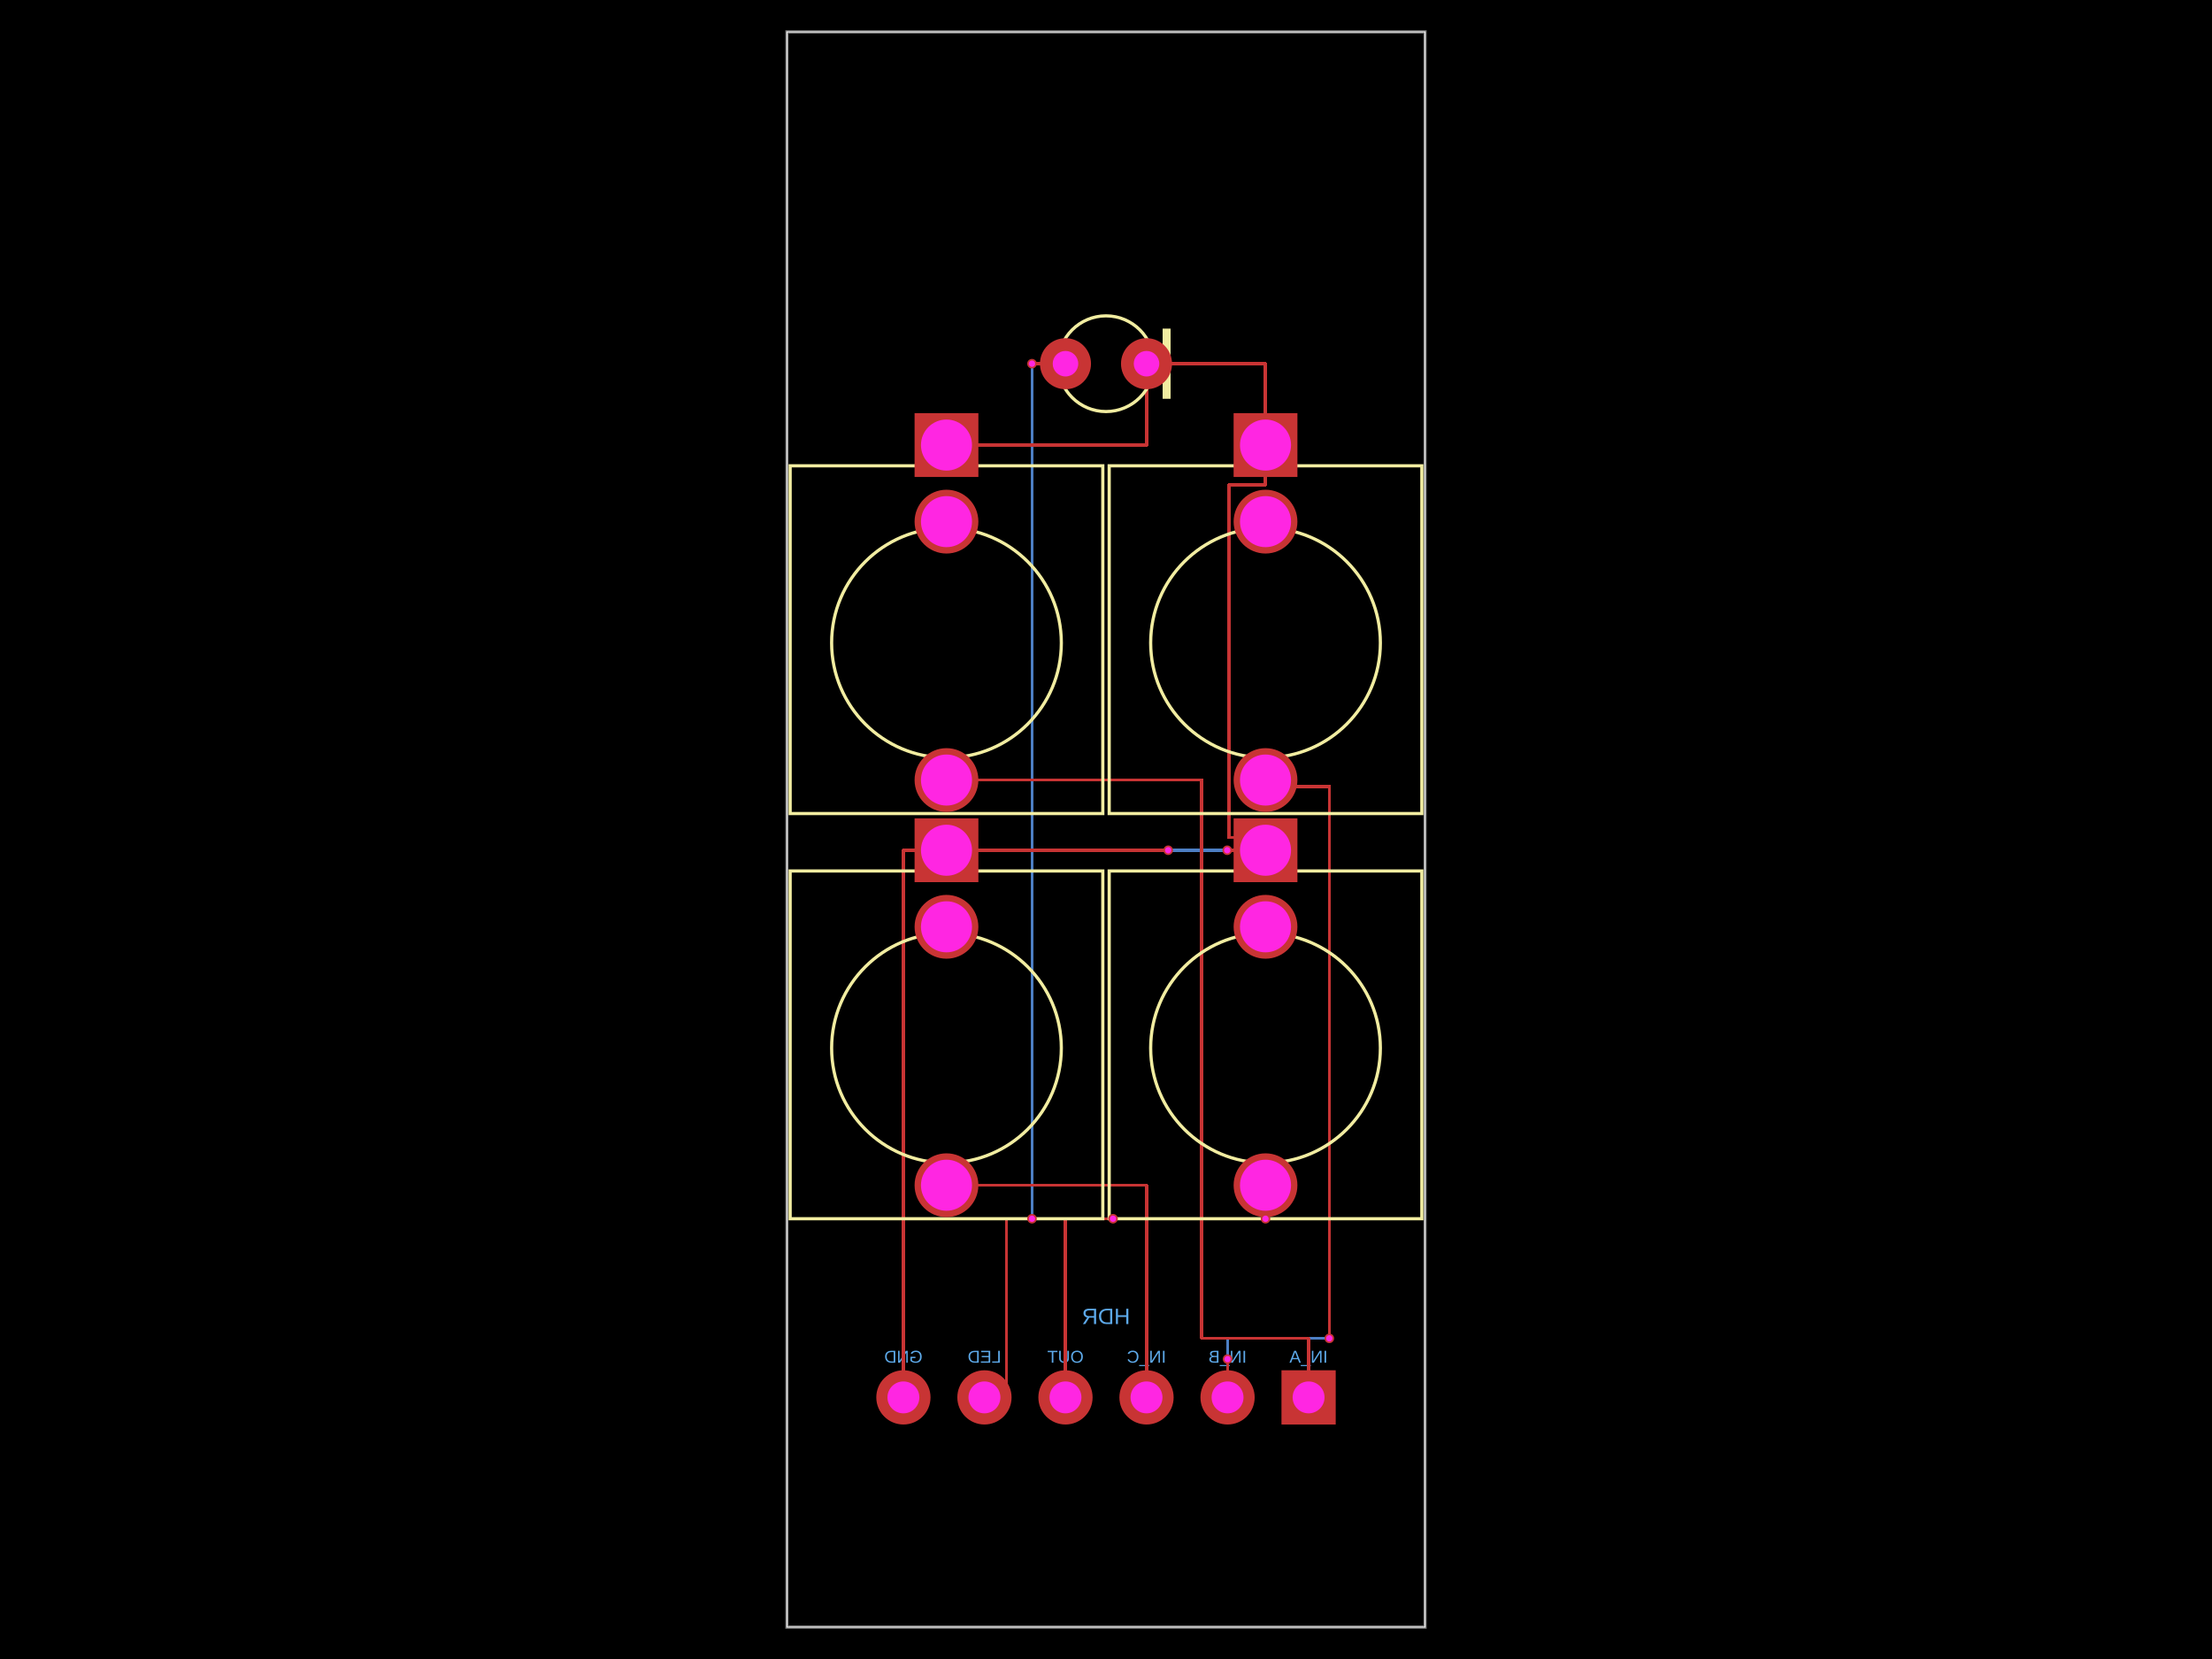
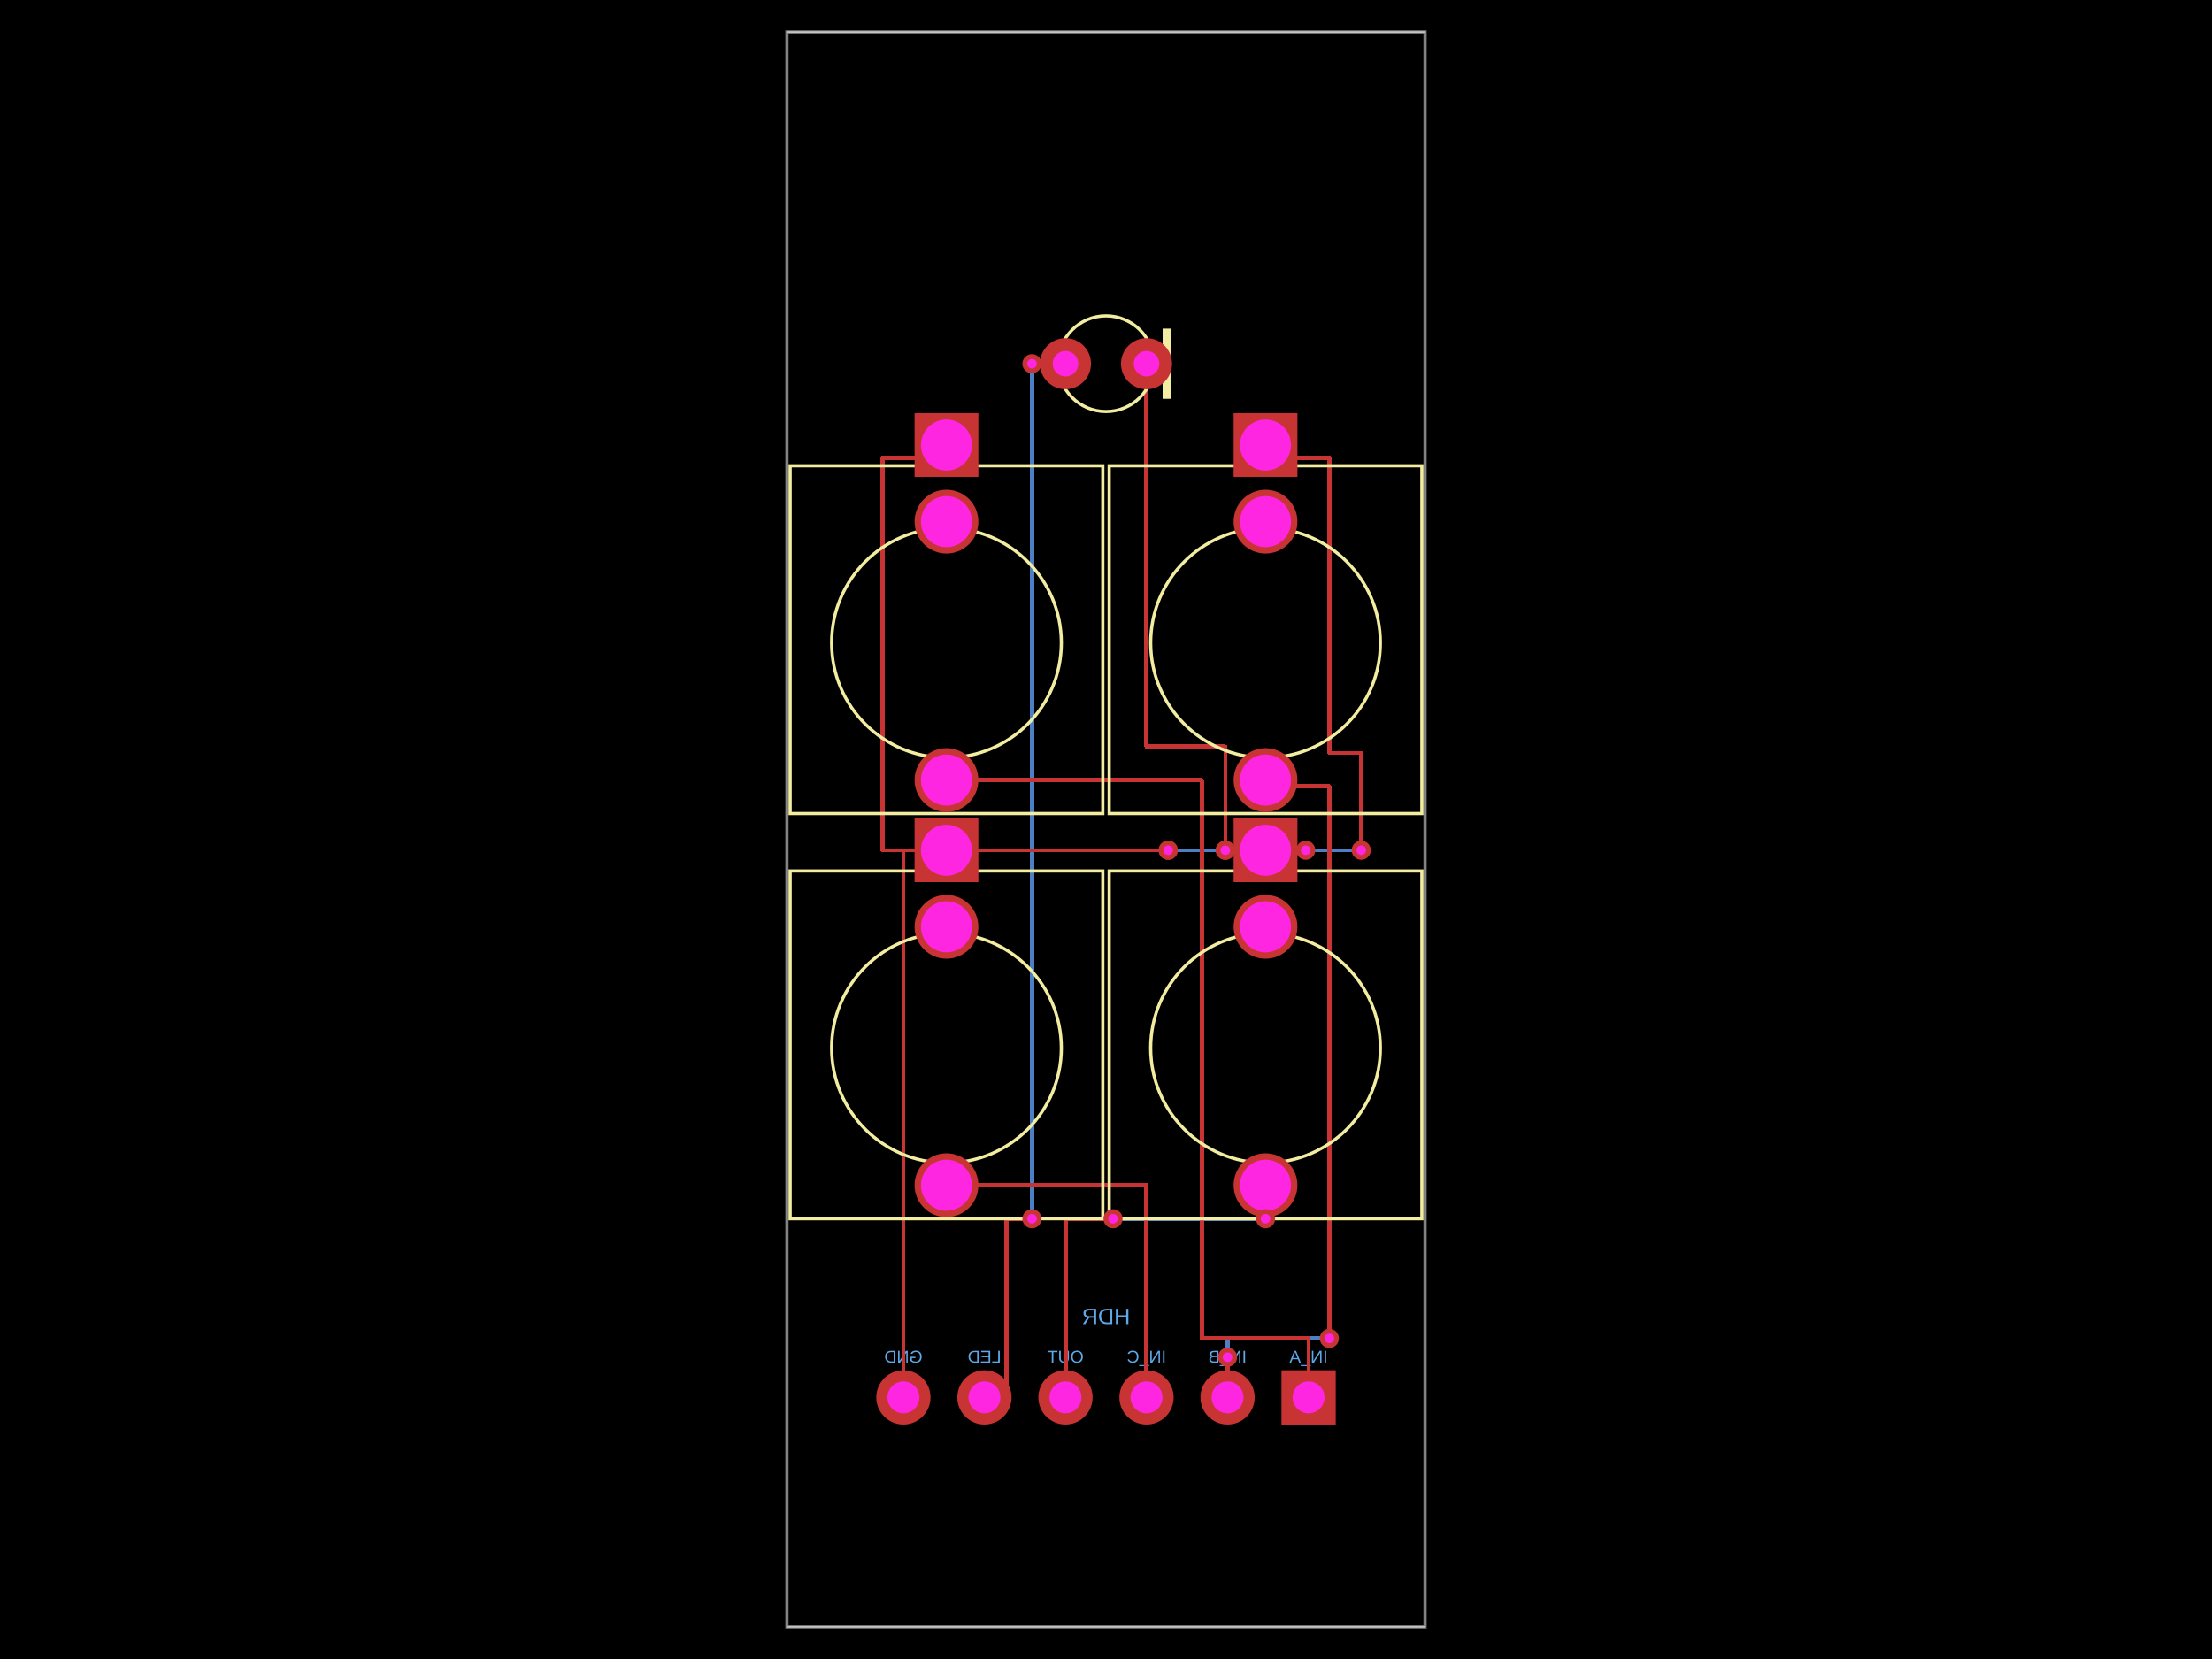
<svg xmlns="http://www.w3.org/2000/svg" width="800" height="600">
  <style />
  <rect class="boundary" x="0" y="0" fill="#000" width="800" height="600" data-type="pcb_background" data-pcb-layer="global" />
  <rect class="pcb-boundary" fill="none" stroke="#fff" stroke-width="0.3" x="284.615" y="11.538" width="230.769" height="576.923" data-type="pcb_boundary" data-pcb-layer="global" />
  <path class="pcb-board" d="M 284.615 588.462 L 515.385 588.462 L 515.385 11.538 L 284.615 11.538 Z" fill="none" stroke="rgba(255, 255, 255, 0.5)" stroke-width="1.154" data-type="pcb_board" data-pcb-layer="board" />
-   <path class="pcb-trace" stroke="rgb(77, 127, 196)" fill="none" d="M 480.769 484.038 L 443.962 484.038" stroke-width="1.154" stroke-linecap="round" stroke-linejoin="round" shape-rendering="crispEdges" data-type="pcb_trace" data-pcb-layer="bottom" />
-   <path class="pcb-trace" stroke="rgb(77, 127, 196)" fill="none" d="M 443.962 484.038 L 443.962 491.538" stroke-width="1.154" stroke-linecap="round" stroke-linejoin="round" shape-rendering="crispEdges" data-type="pcb_trace" data-pcb-layer="bottom" />
-   <path class="pcb-trace" stroke="rgb(77, 127, 196)" fill="none" d="M 402.538 440.769 L 457.692 440.769" stroke-width="1.154" stroke-linecap="round" stroke-linejoin="round" shape-rendering="crispEdges" data-type="pcb_trace" data-pcb-layer="bottom" />
-   <path class="pcb-trace" stroke="rgb(77, 127, 196)" fill="none" d="M 373.231 440.769 L 373.231 131.538" stroke-width="1.154" stroke-linecap="round" stroke-linejoin="round" shape-rendering="crispEdges" data-type="pcb_trace" data-pcb-layer="bottom" />
-   <path class="pcb-trace" stroke="rgb(77, 127, 196)" fill="none" d="M 422.5 307.5 L 443.846 307.5" stroke-width="1.154" stroke-linecap="round" stroke-linejoin="round" shape-rendering="crispEdges" data-type="pcb_trace" data-pcb-layer="bottom" />
+   <path class="pcb-trace" stroke="rgb(77, 127, 196)" fill="none" d="M 480.769 484.038 L 443.962 484.038" stroke-width="1.5" stroke-linecap="round" stroke-linejoin="round" shape-rendering="crispEdges" data-type="pcb_trace" data-pcb-layer="bottom" />
+   <path class="pcb-trace" stroke="rgb(77, 127, 196)" fill="none" d="M 443.962 484.038 L 443.962 490.846" stroke-width="1.5" stroke-linecap="round" stroke-linejoin="round" shape-rendering="crispEdges" data-type="pcb_trace" data-pcb-layer="bottom" />
+   <path class="pcb-trace" stroke="rgb(77, 127, 196)" fill="none" d="M 402.538 440.769 L 457.692 440.769" stroke-width="1.5" stroke-linecap="round" stroke-linejoin="round" shape-rendering="crispEdges" data-type="pcb_trace" data-pcb-layer="bottom" />
+   <path class="pcb-trace" stroke="rgb(77, 127, 196)" fill="none" d="M 373.231 440.769 L 373.231 131.538" stroke-width="1.5" stroke-linecap="round" stroke-linejoin="round" shape-rendering="crispEdges" data-type="pcb_trace" data-pcb-layer="bottom" />
+   <path class="pcb-trace" stroke="rgb(77, 127, 196)" fill="none" d="M 422.5 307.5 L 443.154 307.5" stroke-width="1.5" stroke-linecap="round" stroke-linejoin="round" shape-rendering="crispEdges" data-type="pcb_trace" data-pcb-layer="bottom" />
+   <path class="pcb-trace" stroke="rgb(77, 127, 196)" fill="none" d="M 492.308 307.5 L 472.231 307.5" stroke-width="1.5" stroke-linecap="round" stroke-linejoin="round" shape-rendering="crispEdges" data-type="pcb_trace" data-pcb-layer="bottom" />
+   <path class="pcb-trace" stroke="rgb(77, 127, 196)" fill="none" d="M 422.5 307.5 L 443.154 307.5" stroke-width="1.5" stroke-linecap="round" stroke-linejoin="round" shape-rendering="crispEdges" data-type="pcb_trace" data-pcb-layer="bottom" />
  <text x="0" y="0" dx="0" dy="0" fill="#5da9e9" font-family="Arial, sans-serif" font-size="6.231" text-anchor="middle" dominant-baseline="central" transform="matrix(-1,0,0,1,473.2692,490.6731)" class="pcb-silkscreen-text pcb-silkscreen-bottom" data-pcb-silkscreen-text-id="pcb_silkscreen_text_0" stroke="none" data-type="pcb_silkscreen_text" data-pcb-layer="bottom">IN_A</text>
  <text x="0" y="0" dx="0" dy="0" fill="#5da9e9" font-family="Arial, sans-serif" font-size="6.231" text-anchor="middle" dominant-baseline="central" transform="matrix(-1,0,0,1,443.9615,490.6731)" class="pcb-silkscreen-text pcb-silkscreen-bottom" data-pcb-silkscreen-text-id="pcb_silkscreen_text_1" stroke="none" data-type="pcb_silkscreen_text" data-pcb-layer="bottom">IN_B</text>
  <text x="0" y="0" dx="0" dy="0" fill="#5da9e9" font-family="Arial, sans-serif" font-size="6.231" text-anchor="middle" dominant-baseline="central" transform="matrix(-1,0,0,1,414.6538,490.6731)" class="pcb-silkscreen-text pcb-silkscreen-bottom" data-pcb-silkscreen-text-id="pcb_silkscreen_text_2" stroke="none" data-type="pcb_silkscreen_text" data-pcb-layer="bottom">IN_C</text>
  <text x="0" y="0" dx="0" dy="0" fill="#5da9e9" font-family="Arial, sans-serif" font-size="6.231" text-anchor="middle" dominant-baseline="central" transform="matrix(-1,0,0,1,385.3462,490.6731)" class="pcb-silkscreen-text pcb-silkscreen-bottom" data-pcb-silkscreen-text-id="pcb_silkscreen_text_3" stroke="none" data-type="pcb_silkscreen_text" data-pcb-layer="bottom">OUT</text>
  <text x="0" y="0" dx="0" dy="0" fill="#5da9e9" font-family="Arial, sans-serif" font-size="6.231" text-anchor="middle" dominant-baseline="central" transform="matrix(-1,0,0,1,356.0385,490.6731)" class="pcb-silkscreen-text pcb-silkscreen-bottom" data-pcb-silkscreen-text-id="pcb_silkscreen_text_4" stroke="none" data-type="pcb_silkscreen_text" data-pcb-layer="bottom">LED</text>
  <text x="0" y="0" dx="0" dy="0" fill="#5da9e9" font-family="Arial, sans-serif" font-size="6.231" text-anchor="middle" dominant-baseline="central" transform="matrix(-1,0,0,1,326.7308,490.6731)" class="pcb-silkscreen-text pcb-silkscreen-bottom" data-pcb-silkscreen-text-id="pcb_silkscreen_text_5" stroke="none" data-type="pcb_silkscreen_text" data-pcb-layer="bottom">GND</text>
  <text x="0" y="0" dx="0" dy="0" fill="#5da9e9" font-family="Arial, sans-serif" font-size="8.077" text-anchor="middle" dominant-baseline="central" transform="matrix(-1,0,0,1,400,476.0769)" class="pcb-silkscreen-text pcb-silkscreen-bottom" data-pcb-silkscreen-text-id="pcb_silkscreen_text_6" stroke="none" data-type="pcb_silkscreen_text" data-pcb-layer="bottom">HDR</text>
-   <path class="pcb-trace" stroke="rgb(200, 52, 52)" fill="none" d="M 342.308 282.115 L 434.615 282.115" stroke-width="1.154" stroke-linecap="round" stroke-linejoin="round" shape-rendering="crispEdges" data-type="pcb_trace" data-pcb-layer="top" />
-   <path class="pcb-trace" stroke="rgb(200, 52, 52)" fill="none" d="M 434.615 282.115 L 434.615 484.038" stroke-width="1.154" stroke-linecap="round" stroke-linejoin="round" shape-rendering="crispEdges" data-type="pcb_trace" data-pcb-layer="top" />
-   <path class="pcb-trace" stroke="rgb(200, 52, 52)" fill="none" d="M 434.615 484.038 L 473.269 484.038" stroke-width="1.154" stroke-linecap="round" stroke-linejoin="round" shape-rendering="crispEdges" data-type="pcb_trace" data-pcb-layer="top" />
-   <path class="pcb-trace" stroke="rgb(200, 52, 52)" fill="none" d="M 473.269 484.038 L 473.269 505.385" stroke-width="1.154" stroke-linecap="round" stroke-linejoin="round" shape-rendering="crispEdges" data-type="pcb_trace" data-pcb-layer="top" />
-   <path class="pcb-trace" stroke="rgb(200, 52, 52)" fill="none" d="M 457.692 282.115 L 457.692 284.423" stroke-width="1.154" stroke-linecap="round" stroke-linejoin="round" shape-rendering="crispEdges" data-type="pcb_trace" data-pcb-layer="top" />
-   <path class="pcb-trace" stroke="rgb(200, 52, 52)" fill="none" d="M 457.692 284.423 L 480.769 284.423" stroke-width="1.154" stroke-linecap="round" stroke-linejoin="round" shape-rendering="crispEdges" data-type="pcb_trace" data-pcb-layer="top" />
-   <path class="pcb-trace" stroke="rgb(200, 52, 52)" fill="none" d="M 480.769 284.423 L 480.769 484.038" stroke-width="1.154" stroke-linecap="round" stroke-linejoin="round" shape-rendering="crispEdges" data-type="pcb_trace" data-pcb-layer="top" />
-   <path class="pcb-trace" stroke="rgb(200, 52, 52)" fill="none" d="M 443.962 491.538 L 443.962 505.385" stroke-width="1.154" stroke-linecap="round" stroke-linejoin="round" shape-rendering="crispEdges" data-type="pcb_trace" data-pcb-layer="top" />
-   <path class="pcb-trace" stroke="rgb(200, 52, 52)" fill="none" d="M 342.308 428.654 L 414.654 428.654" stroke-width="1.154" stroke-linecap="round" stroke-linejoin="round" shape-rendering="crispEdges" data-type="pcb_trace" data-pcb-layer="top" />
-   <path class="pcb-trace" stroke="rgb(200, 52, 52)" fill="none" d="M 414.654 428.654 L 414.654 505.385" stroke-width="1.154" stroke-linecap="round" stroke-linejoin="round" shape-rendering="crispEdges" data-type="pcb_trace" data-pcb-layer="top" />
-   <path class="pcb-trace" stroke="rgb(200, 52, 52)" fill="none" d="M 385.346 505.385 L 385.346 440.769" stroke-width="1.154" stroke-linecap="round" stroke-linejoin="round" shape-rendering="crispEdges" data-type="pcb_trace" data-pcb-layer="top" />
-   <path class="pcb-trace" stroke="rgb(200, 52, 52)" fill="none" d="M 385.346 440.769 L 402.538 440.769" stroke-width="1.154" stroke-linecap="round" stroke-linejoin="round" shape-rendering="crispEdges" data-type="pcb_trace" data-pcb-layer="top" />
-   <path class="pcb-trace" stroke="rgb(200, 52, 52)" fill="none" d="M 457.692 440.769 L 457.692 428.654" stroke-width="1.154" stroke-linecap="round" stroke-linejoin="round" shape-rendering="crispEdges" data-type="pcb_trace" data-pcb-layer="top" />
-   <path class="pcb-trace" stroke="rgb(200, 52, 52)" fill="none" d="M 356.038 505.385 L 364 505.385" stroke-width="1.154" stroke-linecap="round" stroke-linejoin="round" shape-rendering="crispEdges" data-type="pcb_trace" data-pcb-layer="top" />
-   <path class="pcb-trace" stroke="rgb(200, 52, 52)" fill="none" d="M 364 505.385 L 364 440.769" stroke-width="1.154" stroke-linecap="round" stroke-linejoin="round" shape-rendering="crispEdges" data-type="pcb_trace" data-pcb-layer="top" />
-   <path class="pcb-trace" stroke="rgb(200, 52, 52)" fill="none" d="M 364 440.769 L 373.231 440.769" stroke-width="1.154" stroke-linecap="round" stroke-linejoin="round" shape-rendering="crispEdges" data-type="pcb_trace" data-pcb-layer="top" />
-   <path class="pcb-trace" stroke="rgb(200, 52, 52)" fill="none" d="M 373.231 131.538 L 385.346 131.538" stroke-width="1.154" stroke-linecap="round" stroke-linejoin="round" shape-rendering="crispEdges" data-type="pcb_trace" data-pcb-layer="top" />
-   <path class="pcb-trace" stroke="rgb(200, 52, 52)" fill="none" d="M 414.654 131.538 L 457.692 131.538" stroke-width="1.154" stroke-linecap="round" stroke-linejoin="round" shape-rendering="crispEdges" data-type="pcb_trace" data-pcb-layer="top" />
-   <path class="pcb-trace" stroke="rgb(200, 52, 52)" fill="none" d="M 457.692 131.538 L 457.692 160.962" stroke-width="1.154" stroke-linecap="round" stroke-linejoin="round" shape-rendering="crispEdges" data-type="pcb_trace" data-pcb-layer="top" />
-   <path class="pcb-trace" stroke="rgb(200, 52, 52)" fill="none" d="M 326.731 505.385 L 326.731 307.5" stroke-width="1.154" stroke-linecap="round" stroke-linejoin="round" shape-rendering="crispEdges" data-type="pcb_trace" data-pcb-layer="top" />
-   <path class="pcb-trace" stroke="rgb(200, 52, 52)" fill="none" d="M 326.731 307.5 L 342.308 307.5" stroke-width="1.154" stroke-linecap="round" stroke-linejoin="round" shape-rendering="crispEdges" data-type="pcb_trace" data-pcb-layer="top" />
-   <path class="pcb-trace" stroke="rgb(200, 52, 52)" fill="none" d="M 342.308 160.962 L 414.654 160.962" stroke-width="1.154" stroke-linecap="round" stroke-linejoin="round" shape-rendering="crispEdges" data-type="pcb_trace" data-pcb-layer="top" />
-   <path class="pcb-trace" stroke="rgb(200, 52, 52)" fill="none" d="M 414.654 160.962 L 414.654 131.538" stroke-width="1.154" stroke-linecap="round" stroke-linejoin="round" shape-rendering="crispEdges" data-type="pcb_trace" data-pcb-layer="top" />
-   <path class="pcb-trace" stroke="rgb(200, 52, 52)" fill="none" d="M 342.308 307.5 L 422.5 307.5" stroke-width="1.154" stroke-linecap="round" stroke-linejoin="round" shape-rendering="crispEdges" data-type="pcb_trace" data-pcb-layer="top" />
-   <path class="pcb-trace" stroke="rgb(200, 52, 52)" fill="none" d="M 443.846 307.5 L 457.692 307.5" stroke-width="1.154" stroke-linecap="round" stroke-linejoin="round" shape-rendering="crispEdges" data-type="pcb_trace" data-pcb-layer="top" />
-   <path class="pcb-trace" stroke="rgb(200, 52, 52)" fill="none" d="M 457.692 160.962 L 457.692 175.385" stroke-width="1.154" stroke-linecap="round" stroke-linejoin="round" shape-rendering="crispEdges" data-type="pcb_trace" data-pcb-layer="top" />
-   <path class="pcb-trace" stroke="rgb(200, 52, 52)" fill="none" d="M 457.692 175.385 L 444.423 175.385" stroke-width="1.154" stroke-linecap="round" stroke-linejoin="round" shape-rendering="crispEdges" data-type="pcb_trace" data-pcb-layer="top" />
-   <path class="pcb-trace" stroke="rgb(200, 52, 52)" fill="none" d="M 444.423 175.385 L 444.423 302.885" stroke-width="1.154" stroke-linecap="round" stroke-linejoin="round" shape-rendering="crispEdges" data-type="pcb_trace" data-pcb-layer="top" />
-   <path class="pcb-trace" stroke="rgb(200, 52, 52)" fill="none" d="M 444.423 302.885 L 457.692 302.885" stroke-width="1.154" stroke-linecap="round" stroke-linejoin="round" shape-rendering="crispEdges" data-type="pcb_trace" data-pcb-layer="top" />
-   <path class="pcb-trace" stroke="rgb(200, 52, 52)" fill="none" d="M 457.692 302.885 L 457.692 307.5" stroke-width="1.154" stroke-linecap="round" stroke-linejoin="round" shape-rendering="crispEdges" data-type="pcb_trace" data-pcb-layer="top" />
+   <path class="pcb-trace" stroke="rgb(200, 52, 52)" fill="none" d="M 342.308 282.115 L 434.615 282.115" stroke-width="1.5" stroke-linecap="round" stroke-linejoin="round" shape-rendering="crispEdges" data-type="pcb_trace" data-pcb-layer="top" />
+   <path class="pcb-trace" stroke="rgb(200, 52, 52)" fill="none" d="M 434.615 282.115 L 434.615 484.038" stroke-width="1.5" stroke-linecap="round" stroke-linejoin="round" shape-rendering="crispEdges" data-type="pcb_trace" data-pcb-layer="top" />
+   <path class="pcb-trace" stroke="rgb(200, 52, 52)" fill="none" d="M 434.615 484.038 L 473.269 484.038" stroke-width="1.5" stroke-linecap="round" stroke-linejoin="round" shape-rendering="crispEdges" data-type="pcb_trace" data-pcb-layer="top" />
+   <path class="pcb-trace" stroke="rgb(200, 52, 52)" fill="none" d="M 473.269 484.038 L 473.269 505.385" stroke-width="1.5" stroke-linecap="round" stroke-linejoin="round" shape-rendering="crispEdges" data-type="pcb_trace" data-pcb-layer="top" />
+   <path class="pcb-trace" stroke="rgb(200, 52, 52)" fill="none" d="M 457.692 282.115 L 457.692 284.423" stroke-width="1.5" stroke-linecap="round" stroke-linejoin="round" shape-rendering="crispEdges" data-type="pcb_trace" data-pcb-layer="top" />
+   <path class="pcb-trace" stroke="rgb(200, 52, 52)" fill="none" d="M 457.692 284.423 L 480.769 284.423" stroke-width="1.5" stroke-linecap="round" stroke-linejoin="round" shape-rendering="crispEdges" data-type="pcb_trace" data-pcb-layer="top" />
+   <path class="pcb-trace" stroke="rgb(200, 52, 52)" fill="none" d="M 480.769 284.423 L 480.769 484.038" stroke-width="1.5" stroke-linecap="round" stroke-linejoin="round" shape-rendering="crispEdges" data-type="pcb_trace" data-pcb-layer="top" />
+   <path class="pcb-trace" stroke="rgb(200, 52, 52)" fill="none" d="M 443.962 490.846 L 443.962 505.385" stroke-width="1.5" stroke-linecap="round" stroke-linejoin="round" shape-rendering="crispEdges" data-type="pcb_trace" data-pcb-layer="top" />
+   <path class="pcb-trace" stroke="rgb(200, 52, 52)" fill="none" d="M 342.308 428.654 L 414.654 428.654" stroke-width="1.5" stroke-linecap="round" stroke-linejoin="round" shape-rendering="crispEdges" data-type="pcb_trace" data-pcb-layer="top" />
+   <path class="pcb-trace" stroke="rgb(200, 52, 52)" fill="none" d="M 414.654 428.654 L 414.654 505.385" stroke-width="1.5" stroke-linecap="round" stroke-linejoin="round" shape-rendering="crispEdges" data-type="pcb_trace" data-pcb-layer="top" />
+   <path class="pcb-trace" stroke="rgb(200, 52, 52)" fill="none" d="M 385.346 505.385 L 385.346 440.769" stroke-width="1.5" stroke-linecap="round" stroke-linejoin="round" shape-rendering="crispEdges" data-type="pcb_trace" data-pcb-layer="top" />
+   <path class="pcb-trace" stroke="rgb(200, 52, 52)" fill="none" d="M 385.346 440.769 L 402.538 440.769" stroke-width="1.5" stroke-linecap="round" stroke-linejoin="round" shape-rendering="crispEdges" data-type="pcb_trace" data-pcb-layer="top" />
+   <path class="pcb-trace" stroke="rgb(200, 52, 52)" fill="none" d="M 457.692 440.769 L 457.692 428.654" stroke-width="1.5" stroke-linecap="round" stroke-linejoin="round" shape-rendering="crispEdges" data-type="pcb_trace" data-pcb-layer="top" />
+   <path class="pcb-trace" stroke="rgb(200, 52, 52)" fill="none" d="M 356.038 505.385 L 364 505.385" stroke-width="1.5" stroke-linecap="round" stroke-linejoin="round" shape-rendering="crispEdges" data-type="pcb_trace" data-pcb-layer="top" />
+   <path class="pcb-trace" stroke="rgb(200, 52, 52)" fill="none" d="M 364 505.385 L 364 440.769" stroke-width="1.5" stroke-linecap="round" stroke-linejoin="round" shape-rendering="crispEdges" data-type="pcb_trace" data-pcb-layer="top" />
+   <path class="pcb-trace" stroke="rgb(200, 52, 52)" fill="none" d="M 364 440.769 L 373.231 440.769" stroke-width="1.5" stroke-linecap="round" stroke-linejoin="round" shape-rendering="crispEdges" data-type="pcb_trace" data-pcb-layer="top" />
+   <path class="pcb-trace" stroke="rgb(200, 52, 52)" fill="none" d="M 373.231 131.538 L 385.346 131.538" stroke-width="1.5" stroke-linecap="round" stroke-linejoin="round" shape-rendering="crispEdges" data-type="pcb_trace" data-pcb-layer="top" />
+   <path class="pcb-trace" stroke="rgb(200, 52, 52)" fill="none" d="M 414.654 131.538 L 414.654 270" stroke-width="1.5" stroke-linecap="round" stroke-linejoin="round" shape-rendering="crispEdges" data-type="pcb_trace" data-pcb-layer="top" />
+   <path class="pcb-trace" stroke="rgb(200, 52, 52)" fill="none" d="M 414.654 270 L 443.154 270" stroke-width="1.5" stroke-linecap="round" stroke-linejoin="round" shape-rendering="crispEdges" data-type="pcb_trace" data-pcb-layer="top" />
+   <path class="pcb-trace" stroke="rgb(200, 52, 52)" fill="none" d="M 443.154 270 L 443.154 307.5" stroke-width="1.5" stroke-linecap="round" stroke-linejoin="round" shape-rendering="crispEdges" data-type="pcb_trace" data-pcb-layer="top" />
+   <path class="pcb-trace" stroke="rgb(200, 52, 52)" fill="none" d="M 443.154 307.5 L 457.692 307.5" stroke-width="1.5" stroke-linecap="round" stroke-linejoin="round" shape-rendering="crispEdges" data-type="pcb_trace" data-pcb-layer="top" />
+   <path class="pcb-trace" stroke="rgb(200, 52, 52)" fill="none" d="M 326.731 505.385 L 326.731 307.5" stroke-width="1.5" stroke-linecap="round" stroke-linejoin="round" shape-rendering="crispEdges" data-type="pcb_trace" data-pcb-layer="top" />
+   <path class="pcb-trace" stroke="rgb(200, 52, 52)" fill="none" d="M 326.731 307.5 L 422.5 307.5" stroke-width="1.5" stroke-linecap="round" stroke-linejoin="round" shape-rendering="crispEdges" data-type="pcb_trace" data-pcb-layer="top" />
+   <path class="pcb-trace" stroke="rgb(200, 52, 52)" fill="none" d="M 443.154 307.5 L 457.692 307.5" stroke-width="1.5" stroke-linecap="round" stroke-linejoin="round" shape-rendering="crispEdges" data-type="pcb_trace" data-pcb-layer="top" />
+   <path class="pcb-trace" stroke="rgb(200, 52, 52)" fill="none" d="M 342.308 160.962 L 342.308 165.577" stroke-width="1.5" stroke-linecap="round" stroke-linejoin="round" shape-rendering="crispEdges" data-type="pcb_trace" data-pcb-layer="top" />
+   <path class="pcb-trace" stroke="rgb(200, 52, 52)" fill="none" d="M 342.308 165.577 L 319.231 165.577" stroke-width="1.5" stroke-linecap="round" stroke-linejoin="round" shape-rendering="crispEdges" data-type="pcb_trace" data-pcb-layer="top" />
+   <path class="pcb-trace" stroke="rgb(200, 52, 52)" fill="none" d="M 319.231 165.577 L 319.231 307.5" stroke-width="1.5" stroke-linecap="round" stroke-linejoin="round" shape-rendering="crispEdges" data-type="pcb_trace" data-pcb-layer="top" />
+   <path class="pcb-trace" stroke="rgb(200, 52, 52)" fill="none" d="M 319.231 307.5 L 342.308 307.5" stroke-width="1.5" stroke-linecap="round" stroke-linejoin="round" shape-rendering="crispEdges" data-type="pcb_trace" data-pcb-layer="top" />
+   <path class="pcb-trace" stroke="rgb(200, 52, 52)" fill="none" d="M 457.692 160.962 L 457.692 165.577" stroke-width="1.5" stroke-linecap="round" stroke-linejoin="round" shape-rendering="crispEdges" data-type="pcb_trace" data-pcb-layer="top" />
+   <path class="pcb-trace" stroke="rgb(200, 52, 52)" fill="none" d="M 457.692 165.577 L 480.769 165.577" stroke-width="1.5" stroke-linecap="round" stroke-linejoin="round" shape-rendering="crispEdges" data-type="pcb_trace" data-pcb-layer="top" />
+   <path class="pcb-trace" stroke="rgb(200, 52, 52)" fill="none" d="M 480.769 165.577 L 480.769 272.308" stroke-width="1.5" stroke-linecap="round" stroke-linejoin="round" shape-rendering="crispEdges" data-type="pcb_trace" data-pcb-layer="top" />
+   <path class="pcb-trace" stroke="rgb(200, 52, 52)" fill="none" d="M 480.769 272.308 L 492.308 272.308" stroke-width="1.5" stroke-linecap="round" stroke-linejoin="round" shape-rendering="crispEdges" data-type="pcb_trace" data-pcb-layer="top" />
+   <path class="pcb-trace" stroke="rgb(200, 52, 52)" fill="none" d="M 492.308 272.308 L 492.308 307.5" stroke-width="1.5" stroke-linecap="round" stroke-linejoin="round" shape-rendering="crispEdges" data-type="pcb_trace" data-pcb-layer="top" />
+   <path class="pcb-trace" stroke="rgb(200, 52, 52)" fill="none" d="M 472.231 307.5 L 457.692 307.5" stroke-width="1.5" stroke-linecap="round" stroke-linejoin="round" shape-rendering="crispEdges" data-type="pcb_trace" data-pcb-layer="top" />
+   <path class="pcb-trace" stroke="rgb(200, 52, 52)" fill="none" d="M 342.308 307.5 L 422.5 307.5" stroke-width="1.5" stroke-linecap="round" stroke-linejoin="round" shape-rendering="crispEdges" data-type="pcb_trace" data-pcb-layer="top" />
+   <path class="pcb-trace" stroke="rgb(200, 52, 52)" fill="none" d="M 443.154 307.5 L 457.692 307.5" stroke-width="1.5" stroke-linecap="round" stroke-linejoin="round" shape-rendering="crispEdges" data-type="pcb_trace" data-pcb-layer="top" />
  <circle cx="342.308" cy="232.5" r="41.538" class="pcb-silkscreen-circle pcb-silkscreen-top" fill="none" stroke="#f2eda1" stroke-width="1.154" data-pcb-silkscreen-circle-id="pcb_silkscreen_circle_0" data-type="pcb_silkscreen_circle" data-pcb-layer="top" />
  <rect x="285.769" y="168.462" width="113.077" height="125.769" class="pcb-silkscreen-rect pcb-silkscreen-top" data-pcb-silkscreen-rect-id="pcb_silkscreen_rect_0" data-type="pcb_silkscreen_rect" data-pcb-layer="top" fill="none" stroke="#f2eda1" stroke-width="1.154" />
  <circle cx="457.692" cy="232.5" r="41.538" class="pcb-silkscreen-circle pcb-silkscreen-top" fill="none" stroke="#f2eda1" stroke-width="1.154" data-pcb-silkscreen-circle-id="pcb_silkscreen_circle_1" data-type="pcb_silkscreen_circle" data-pcb-layer="top" />
  <rect x="401.154" y="168.462" width="113.077" height="125.769" class="pcb-silkscreen-rect pcb-silkscreen-top" data-pcb-silkscreen-rect-id="pcb_silkscreen_rect_1" data-type="pcb_silkscreen_rect" data-pcb-layer="top" fill="none" stroke="#f2eda1" stroke-width="1.154" />
  <circle cx="342.308" cy="379.038" r="41.538" class="pcb-silkscreen-circle pcb-silkscreen-top" fill="none" stroke="#f2eda1" stroke-width="1.154" data-pcb-silkscreen-circle-id="pcb_silkscreen_circle_2" data-type="pcb_silkscreen_circle" data-pcb-layer="top" />
  <rect x="285.769" y="315" width="113.077" height="125.769" class="pcb-silkscreen-rect pcb-silkscreen-top" data-pcb-silkscreen-rect-id="pcb_silkscreen_rect_2" data-type="pcb_silkscreen_rect" data-pcb-layer="top" fill="none" stroke="#f2eda1" stroke-width="1.154" />
  <circle cx="457.692" cy="379.038" r="41.538" class="pcb-silkscreen-circle pcb-silkscreen-top" fill="none" stroke="#f2eda1" stroke-width="1.154" data-pcb-silkscreen-circle-id="pcb_silkscreen_circle_3" data-type="pcb_silkscreen_circle" data-pcb-layer="top" />
  <rect x="401.154" y="315" width="113.077" height="125.769" class="pcb-silkscreen-rect pcb-silkscreen-top" data-pcb-silkscreen-rect-id="pcb_silkscreen_rect_3" data-type="pcb_silkscreen_rect" data-pcb-layer="top" fill="none" stroke="#f2eda1" stroke-width="1.154" />
  <circle cx="400" cy="131.538" r="17.308" class="pcb-silkscreen-circle pcb-silkscreen-top" fill="none" stroke="#f2eda1" stroke-width="1.154" data-pcb-silkscreen-circle-id="pcb_silkscreen_circle_4" data-type="pcb_silkscreen_circle" data-pcb-layer="top" />
  <line x1="421.923" y1="144.231" x2="421.923" y2="118.846" stroke="#f2eda1" stroke-width="2.885" class="pcb-silkscreen-line pcb-silkscreen-top" data-pcb-silkscreen-line-id="pcb_silkscreen_line_0" data-type="pcb_silkscreen_line" data-pcb-layer="top" />
  <g data-type="pcb_plated_hole" data-pcb-layer="through" data-pad-name="J9.TIP">
    <circle class="pcb-hole-outer" fill="rgb(200, 52, 52)" cx="342.308" cy="282.115" r="11.538" data-type="pcb_plated_hole" data-pcb-layer="top" />
    <circle class="pcb-hole-inner" fill="#FF26E2" cx="342.308" cy="282.115" r="9.231" data-type="pcb_plated_hole_drill" data-pcb-layer="drill" />
  </g>
  <g data-type="pcb_plated_hole" data-pcb-layer="through" data-pad-name="J9.NORM_TIP">
    <circle class="pcb-hole-outer" fill="rgb(200, 52, 52)" cx="342.308" cy="188.654" r="11.538" data-type="pcb_plated_hole" data-pcb-layer="top" />
    <circle class="pcb-hole-inner" fill="#FF26E2" cx="342.308" cy="188.654" r="9.231" data-type="pcb_plated_hole_drill" data-pcb-layer="drill" />
  </g>
-   <g data-type="pcb_plated_hole" data-pcb-layer="through" data-pad-name="J9.SLEEVE" data-pad-net-name="GND">
+   <g data-type="pcb_plated_hole" data-pcb-layer="through" data-pad-name="J9.SLEEVE">
    <rect class="pcb-hole-outer-pad" fill="rgb(200, 52, 52)" x="330.769" y="149.423" width="23.077" height="23.077" data-type="pcb_plated_hole" data-pcb-layer="top" />
    <circle class="pcb-hole-inner" fill="#FF26E2" cx="342.308" cy="160.962" r="9.231" data-type="pcb_plated_hole_drill" data-pcb-layer="drill" />
  </g>
  <g data-type="pcb_plated_hole" data-pcb-layer="through" data-pad-name="J10.TIP">
    <circle class="pcb-hole-outer" fill="rgb(200, 52, 52)" cx="457.692" cy="282.115" r="11.538" data-type="pcb_plated_hole" data-pcb-layer="top" />
    <circle class="pcb-hole-inner" fill="#FF26E2" cx="457.692" cy="282.115" r="9.231" data-type="pcb_plated_hole_drill" data-pcb-layer="drill" />
  </g>
  <g data-type="pcb_plated_hole" data-pcb-layer="through" data-pad-name="J10.NORM_TIP">
    <circle class="pcb-hole-outer" fill="rgb(200, 52, 52)" cx="457.692" cy="188.654" r="11.538" data-type="pcb_plated_hole" data-pcb-layer="top" />
    <circle class="pcb-hole-inner" fill="#FF26E2" cx="457.692" cy="188.654" r="9.231" data-type="pcb_plated_hole_drill" data-pcb-layer="drill" />
  </g>
-   <g data-type="pcb_plated_hole" data-pcb-layer="through" data-pad-name="J10.SLEEVE" data-pad-net-name="GND">
+   <g data-type="pcb_plated_hole" data-pcb-layer="through" data-pad-name="J10.SLEEVE">
    <rect class="pcb-hole-outer-pad" fill="rgb(200, 52, 52)" x="446.154" y="149.423" width="23.077" height="23.077" data-type="pcb_plated_hole" data-pcb-layer="top" />
    <circle class="pcb-hole-inner" fill="#FF26E2" cx="457.692" cy="160.962" r="9.231" data-type="pcb_plated_hole_drill" data-pcb-layer="drill" />
  </g>
  <g data-type="pcb_plated_hole" data-pcb-layer="through" data-pad-name="J11.TIP">
    <circle class="pcb-hole-outer" fill="rgb(200, 52, 52)" cx="342.308" cy="428.654" r="11.538" data-type="pcb_plated_hole" data-pcb-layer="top" />
    <circle class="pcb-hole-inner" fill="#FF26E2" cx="342.308" cy="428.654" r="9.231" data-type="pcb_plated_hole_drill" data-pcb-layer="drill" />
  </g>
  <g data-type="pcb_plated_hole" data-pcb-layer="through" data-pad-name="J11.NORM_TIP">
    <circle class="pcb-hole-outer" fill="rgb(200, 52, 52)" cx="342.308" cy="335.192" r="11.538" data-type="pcb_plated_hole" data-pcb-layer="top" />
    <circle class="pcb-hole-inner" fill="#FF26E2" cx="342.308" cy="335.192" r="9.231" data-type="pcb_plated_hole_drill" data-pcb-layer="drill" />
  </g>
-   <g data-type="pcb_plated_hole" data-pcb-layer="through" data-pad-name="J11.SLEEVE" data-pad-net-name="GND">
+   <g data-type="pcb_plated_hole" data-pcb-layer="through" data-pad-name="J11.SLEEVE">
    <rect class="pcb-hole-outer-pad" fill="rgb(200, 52, 52)" x="330.769" y="295.962" width="23.077" height="23.077" data-type="pcb_plated_hole" data-pcb-layer="top" />
    <circle class="pcb-hole-inner" fill="#FF26E2" cx="342.308" cy="307.5" r="9.231" data-type="pcb_plated_hole_drill" data-pcb-layer="drill" />
  </g>
  <g data-type="pcb_plated_hole" data-pcb-layer="through" data-pad-name="J12.TIP">
    <circle class="pcb-hole-outer" fill="rgb(200, 52, 52)" cx="457.692" cy="428.654" r="11.538" data-type="pcb_plated_hole" data-pcb-layer="top" />
    <circle class="pcb-hole-inner" fill="#FF26E2" cx="457.692" cy="428.654" r="9.231" data-type="pcb_plated_hole_drill" data-pcb-layer="drill" />
  </g>
  <g data-type="pcb_plated_hole" data-pcb-layer="through" data-pad-name="J12.NORM_TIP">
    <circle class="pcb-hole-outer" fill="rgb(200, 52, 52)" cx="457.692" cy="335.192" r="11.538" data-type="pcb_plated_hole" data-pcb-layer="top" />
    <circle class="pcb-hole-inner" fill="#FF26E2" cx="457.692" cy="335.192" r="9.231" data-type="pcb_plated_hole_drill" data-pcb-layer="drill" />
  </g>
-   <g data-type="pcb_plated_hole" data-pcb-layer="through" data-pad-name="J12.SLEEVE" data-pad-net-name="GND">
+   <g data-type="pcb_plated_hole" data-pcb-layer="through" data-pad-name="J12.SLEEVE">
    <rect class="pcb-hole-outer-pad" fill="rgb(200, 52, 52)" x="446.154" y="295.962" width="23.077" height="23.077" data-type="pcb_plated_hole" data-pcb-layer="top" />
    <circle class="pcb-hole-inner" fill="#FF26E2" cx="457.692" cy="307.5" r="9.231" data-type="pcb_plated_hole_drill" data-pcb-layer="drill" />
  </g>
  <g data-type="pcb_plated_hole" data-pcb-layer="through" data-pad-name="LED3.pin1">
    <circle class="pcb-hole-outer" fill="rgb(200, 52, 52)" cx="385.346" cy="131.538" r="9.231" data-type="pcb_plated_hole" data-pcb-layer="top" />
    <circle class="pcb-hole-inner" fill="#FF26E2" cx="385.346" cy="131.538" r="4.615" data-type="pcb_plated_hole_drill" data-pcb-layer="drill" />
  </g>
  <g data-type="pcb_plated_hole" data-pcb-layer="through" data-pad-name="LED3.pin2" data-pad-net-name="GND">
    <circle class="pcb-hole-outer" fill="rgb(200, 52, 52)" cx="414.654" cy="131.538" r="9.231" data-type="pcb_plated_hole" data-pcb-layer="top" />
    <circle class="pcb-hole-inner" fill="#FF26E2" cx="414.654" cy="131.538" r="4.615" data-type="pcb_plated_hole_drill" data-pcb-layer="drill" />
  </g>
  <g data-type="pcb_plated_hole" data-pcb-layer="through" data-pad-name="HDR.IN_A">
    <rect class="pcb-hole-outer-pad" fill="rgb(200, 52, 52)" x="-9.808" y="-9.808" transform="translate(473.2692 505.3846) rotate(-180)" width="19.615" height="19.615" data-type="pcb_plated_hole" data-pcb-layer="top" />
    <circle class="pcb-hole-inner" fill="#FF26E2" cx="473.269" cy="505.385" r="5.769" data-type="pcb_plated_hole_drill" data-pcb-layer="drill" />
  </g>
  <g data-type="pcb_plated_hole" data-pcb-layer="through" data-pad-name="HDR.IN_B">
    <circle class="pcb-hole-outer" fill="rgb(200, 52, 52)" cx="443.962" cy="505.385" r="9.808" data-type="pcb_plated_hole" data-pcb-layer="top" />
    <circle class="pcb-hole-inner" fill="#FF26E2" cx="443.962" cy="505.385" r="5.769" data-type="pcb_plated_hole_drill" data-pcb-layer="drill" />
  </g>
  <g data-type="pcb_plated_hole" data-pcb-layer="through" data-pad-name="HDR.IN_C">
    <circle class="pcb-hole-outer" fill="rgb(200, 52, 52)" cx="414.654" cy="505.385" r="9.808" data-type="pcb_plated_hole" data-pcb-layer="top" />
    <circle class="pcb-hole-inner" fill="#FF26E2" cx="414.654" cy="505.385" r="5.769" data-type="pcb_plated_hole_drill" data-pcb-layer="drill" />
  </g>
  <g data-type="pcb_plated_hole" data-pcb-layer="through" data-pad-name="HDR.OUT">
    <circle class="pcb-hole-outer" fill="rgb(200, 52, 52)" cx="385.346" cy="505.385" r="9.808" data-type="pcb_plated_hole" data-pcb-layer="top" />
    <circle class="pcb-hole-inner" fill="#FF26E2" cx="385.346" cy="505.385" r="5.769" data-type="pcb_plated_hole_drill" data-pcb-layer="drill" />
  </g>
  <g data-type="pcb_plated_hole" data-pcb-layer="through" data-pad-name="HDR.LED">
    <circle class="pcb-hole-outer" fill="rgb(200, 52, 52)" cx="356.038" cy="505.385" r="9.808" data-type="pcb_plated_hole" data-pcb-layer="top" />
    <circle class="pcb-hole-inner" fill="#FF26E2" cx="356.038" cy="505.385" r="5.769" data-type="pcb_plated_hole_drill" data-pcb-layer="drill" />
  </g>
  <g data-type="pcb_plated_hole" data-pcb-layer="through" data-pad-name="HDR.GND" data-pad-net-name="GND">
    <circle class="pcb-hole-outer" fill="rgb(200, 52, 52)" cx="326.731" cy="505.385" r="9.808" data-type="pcb_plated_hole" data-pcb-layer="top" />
    <circle class="pcb-hole-inner" fill="#FF26E2" cx="326.731" cy="505.385" r="5.769" data-type="pcb_plated_hole_drill" data-pcb-layer="drill" />
  </g>
  <g data-type="pcb_via" data-pcb-layer="through">
-     <circle class="pcb-hole-outer" fill="rgb(200, 52, 52)" cx="480.769" cy="484.038" r="1.731" data-type="pcb_via" data-pcb-layer="top" />
-     <circle class="pcb-hole-inner" fill="#FF26E2" cx="480.769" cy="484.038" r="1.154" data-type="pcb_via" data-pcb-layer="drill" />
+     <circle class="pcb-hole-outer" fill="rgb(200, 52, 52)" cx="480.769" cy="484.038" r="3.462" data-type="pcb_via" data-pcb-layer="top" />
+     <circle class="pcb-hole-inner" fill="#FF26E2" cx="480.769" cy="484.038" r="1.731" data-type="pcb_via" data-pcb-layer="drill" />
  </g>
  <g data-type="pcb_via" data-pcb-layer="through">
-     <circle class="pcb-hole-outer" fill="rgb(200, 52, 52)" cx="443.962" cy="491.538" r="1.731" data-type="pcb_via" data-pcb-layer="top" />
-     <circle class="pcb-hole-inner" fill="#FF26E2" cx="443.962" cy="491.538" r="1.154" data-type="pcb_via" data-pcb-layer="drill" />
+     <circle class="pcb-hole-outer" fill="rgb(200, 52, 52)" cx="443.962" cy="490.846" r="3.462" data-type="pcb_via" data-pcb-layer="top" />
+     <circle class="pcb-hole-inner" fill="#FF26E2" cx="443.962" cy="490.846" r="1.731" data-type="pcb_via" data-pcb-layer="drill" />
  </g>
  <g data-type="pcb_via" data-pcb-layer="through">
-     <circle class="pcb-hole-outer" fill="rgb(200, 52, 52)" cx="402.538" cy="440.769" r="1.731" data-type="pcb_via" data-pcb-layer="top" />
-     <circle class="pcb-hole-inner" fill="#FF26E2" cx="402.538" cy="440.769" r="1.154" data-type="pcb_via" data-pcb-layer="drill" />
+     <circle class="pcb-hole-outer" fill="rgb(200, 52, 52)" cx="402.538" cy="440.769" r="3.462" data-type="pcb_via" data-pcb-layer="top" />
+     <circle class="pcb-hole-inner" fill="#FF26E2" cx="402.538" cy="440.769" r="1.731" data-type="pcb_via" data-pcb-layer="drill" />
  </g>
  <g data-type="pcb_via" data-pcb-layer="through">
-     <circle class="pcb-hole-outer" fill="rgb(200, 52, 52)" cx="457.692" cy="440.769" r="1.731" data-type="pcb_via" data-pcb-layer="top" />
-     <circle class="pcb-hole-inner" fill="#FF26E2" cx="457.692" cy="440.769" r="1.154" data-type="pcb_via" data-pcb-layer="drill" />
+     <circle class="pcb-hole-outer" fill="rgb(200, 52, 52)" cx="457.692" cy="440.769" r="3.462" data-type="pcb_via" data-pcb-layer="top" />
+     <circle class="pcb-hole-inner" fill="#FF26E2" cx="457.692" cy="440.769" r="1.731" data-type="pcb_via" data-pcb-layer="drill" />
  </g>
  <g data-type="pcb_via" data-pcb-layer="through">
-     <circle class="pcb-hole-outer" fill="rgb(200, 52, 52)" cx="373.231" cy="440.769" r="1.731" data-type="pcb_via" data-pcb-layer="top" />
-     <circle class="pcb-hole-inner" fill="#FF26E2" cx="373.231" cy="440.769" r="1.154" data-type="pcb_via" data-pcb-layer="drill" />
+     <circle class="pcb-hole-outer" fill="rgb(200, 52, 52)" cx="373.231" cy="440.769" r="3.462" data-type="pcb_via" data-pcb-layer="top" />
+     <circle class="pcb-hole-inner" fill="#FF26E2" cx="373.231" cy="440.769" r="1.731" data-type="pcb_via" data-pcb-layer="drill" />
  </g>
  <g data-type="pcb_via" data-pcb-layer="through">
-     <circle class="pcb-hole-outer" fill="rgb(200, 52, 52)" cx="373.231" cy="131.538" r="1.731" data-type="pcb_via" data-pcb-layer="top" />
-     <circle class="pcb-hole-inner" fill="#FF26E2" cx="373.231" cy="131.538" r="1.154" data-type="pcb_via" data-pcb-layer="drill" />
+     <circle class="pcb-hole-outer" fill="rgb(200, 52, 52)" cx="373.231" cy="131.538" r="3.462" data-type="pcb_via" data-pcb-layer="top" />
+     <circle class="pcb-hole-inner" fill="#FF26E2" cx="373.231" cy="131.538" r="1.731" data-type="pcb_via" data-pcb-layer="drill" />
  </g>
  <g data-type="pcb_via" data-pcb-layer="through">
-     <circle class="pcb-hole-outer" fill="rgb(200, 52, 52)" cx="422.5" cy="307.5" r="1.731" data-type="pcb_via" data-pcb-layer="top" />
-     <circle class="pcb-hole-inner" fill="#FF26E2" cx="422.5" cy="307.5" r="1.154" data-type="pcb_via" data-pcb-layer="drill" />
+     <circle class="pcb-hole-outer" fill="rgb(200, 52, 52)" cx="422.5" cy="307.5" r="3.462" data-type="pcb_via" data-pcb-layer="top" />
+     <circle class="pcb-hole-inner" fill="#FF26E2" cx="422.5" cy="307.5" r="1.731" data-type="pcb_via" data-pcb-layer="drill" />
  </g>
  <g data-type="pcb_via" data-pcb-layer="through">
-     <circle class="pcb-hole-outer" fill="rgb(200, 52, 52)" cx="443.846" cy="307.5" r="1.731" data-type="pcb_via" data-pcb-layer="top" />
-     <circle class="pcb-hole-inner" fill="#FF26E2" cx="443.846" cy="307.5" r="1.154" data-type="pcb_via" data-pcb-layer="drill" />
+     <circle class="pcb-hole-outer" fill="rgb(200, 52, 52)" cx="443.154" cy="307.5" r="3.462" data-type="pcb_via" data-pcb-layer="top" />
+     <circle class="pcb-hole-inner" fill="#FF26E2" cx="443.154" cy="307.5" r="1.731" data-type="pcb_via" data-pcb-layer="drill" />
+   </g>
+   <g data-type="pcb_via" data-pcb-layer="through">
+     <circle class="pcb-hole-outer" fill="rgb(200, 52, 52)" cx="492.308" cy="307.5" r="3.462" data-type="pcb_via" data-pcb-layer="top" />
+     <circle class="pcb-hole-inner" fill="#FF26E2" cx="492.308" cy="307.5" r="1.731" data-type="pcb_via" data-pcb-layer="drill" />
+   </g>
+   <g data-type="pcb_via" data-pcb-layer="through">
+     <circle class="pcb-hole-outer" fill="rgb(200, 52, 52)" cx="472.231" cy="307.5" r="3.462" data-type="pcb_via" data-pcb-layer="top" />
+     <circle class="pcb-hole-inner" fill="#FF26E2" cx="472.231" cy="307.5" r="1.731" data-type="pcb_via" data-pcb-layer="drill" />
+   </g>
+   <g data-type="pcb_via" data-pcb-layer="through">
+     <circle class="pcb-hole-outer" fill="rgb(200, 52, 52)" cx="422.5" cy="307.5" r="3.462" data-type="pcb_via" data-pcb-layer="top" />
+     <circle class="pcb-hole-inner" fill="#FF26E2" cx="422.5" cy="307.5" r="1.731" data-type="pcb_via" data-pcb-layer="drill" />
+   </g>
+   <g data-type="pcb_via" data-pcb-layer="through">
+     <circle class="pcb-hole-outer" fill="rgb(200, 52, 52)" cx="443.154" cy="307.5" r="3.462" data-type="pcb_via" data-pcb-layer="top" />
+     <circle class="pcb-hole-inner" fill="#FF26E2" cx="443.154" cy="307.5" r="1.731" data-type="pcb_via" data-pcb-layer="drill" />
  </g>
</svg>
